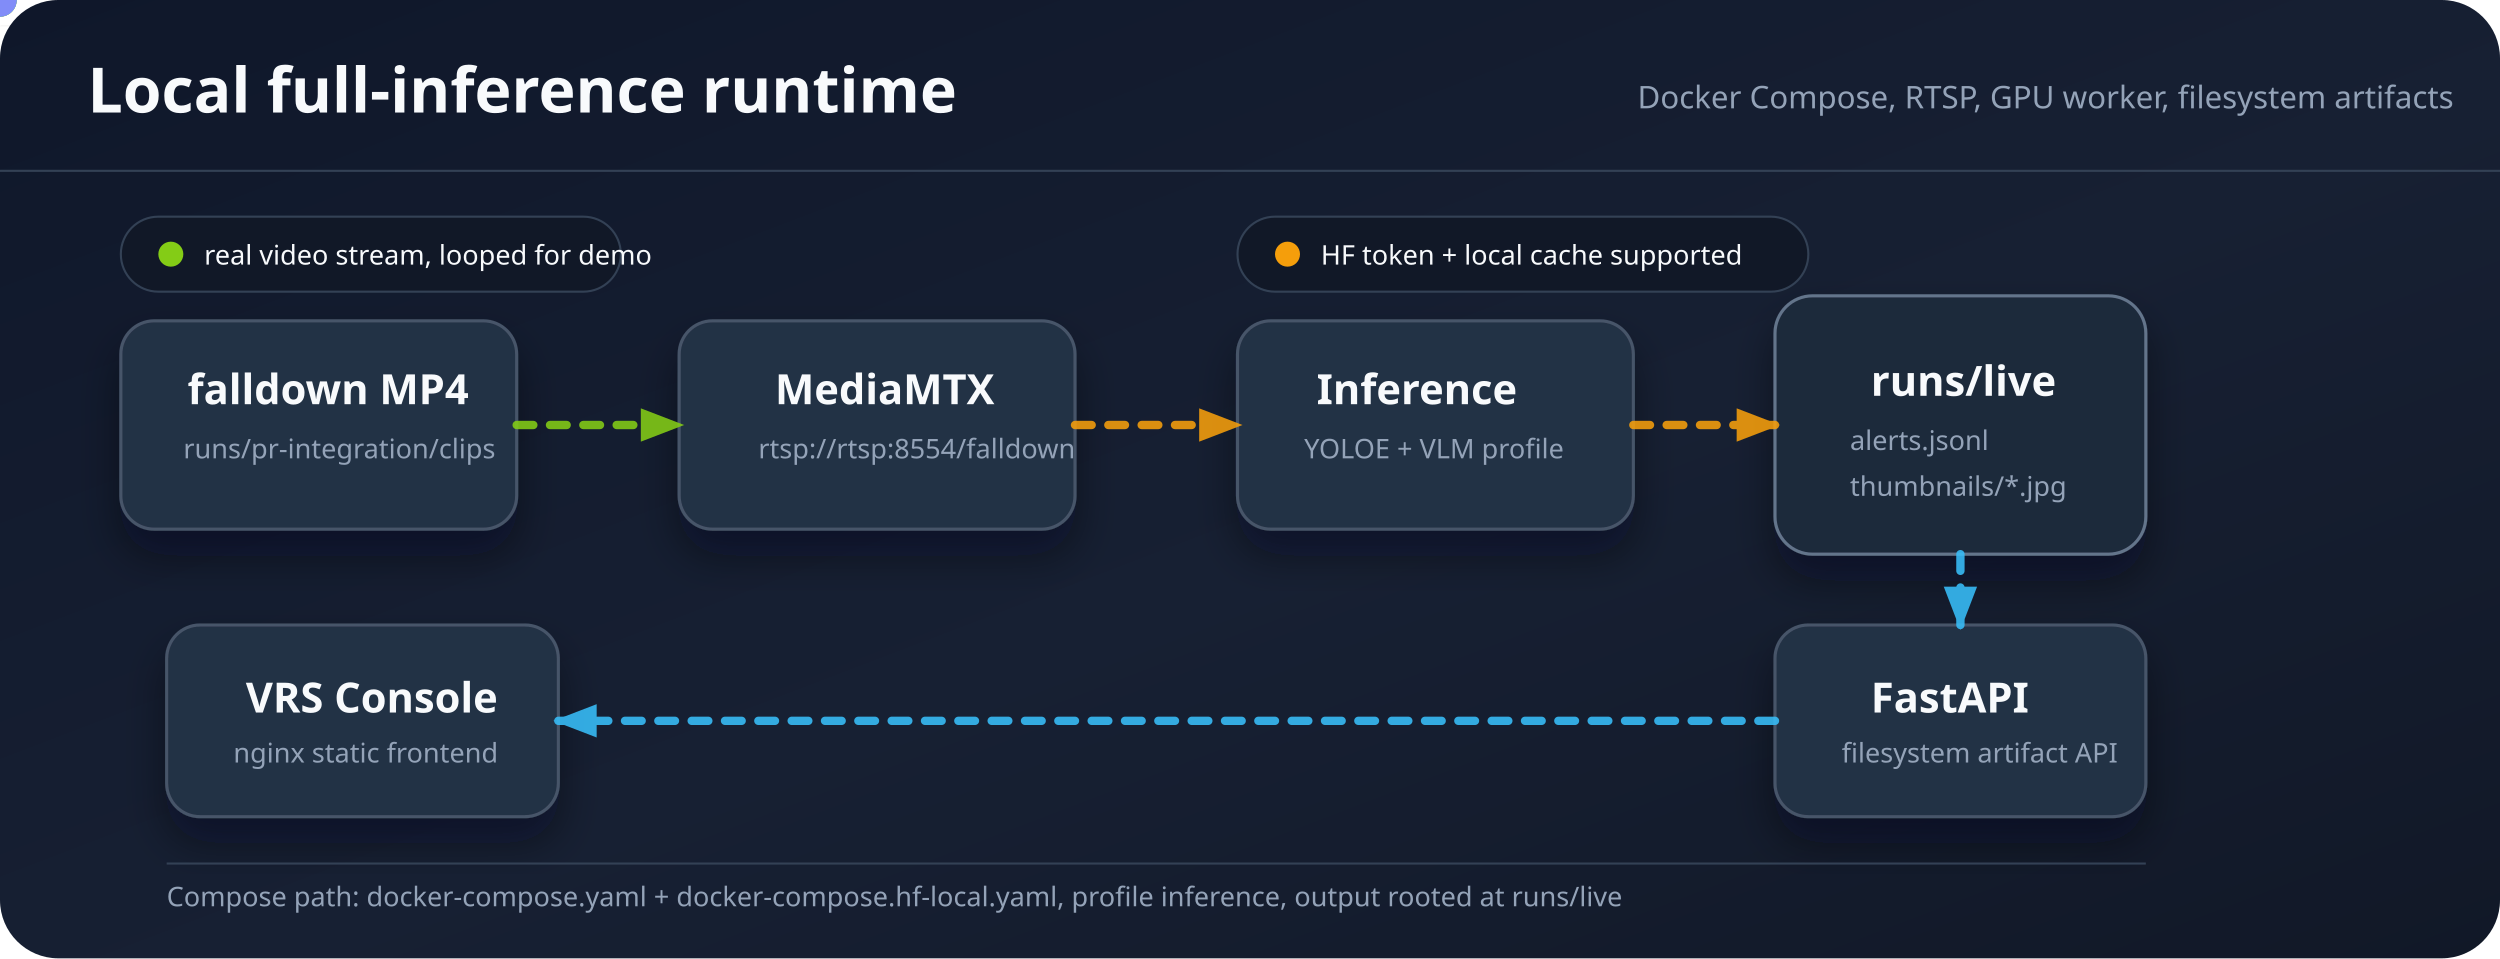
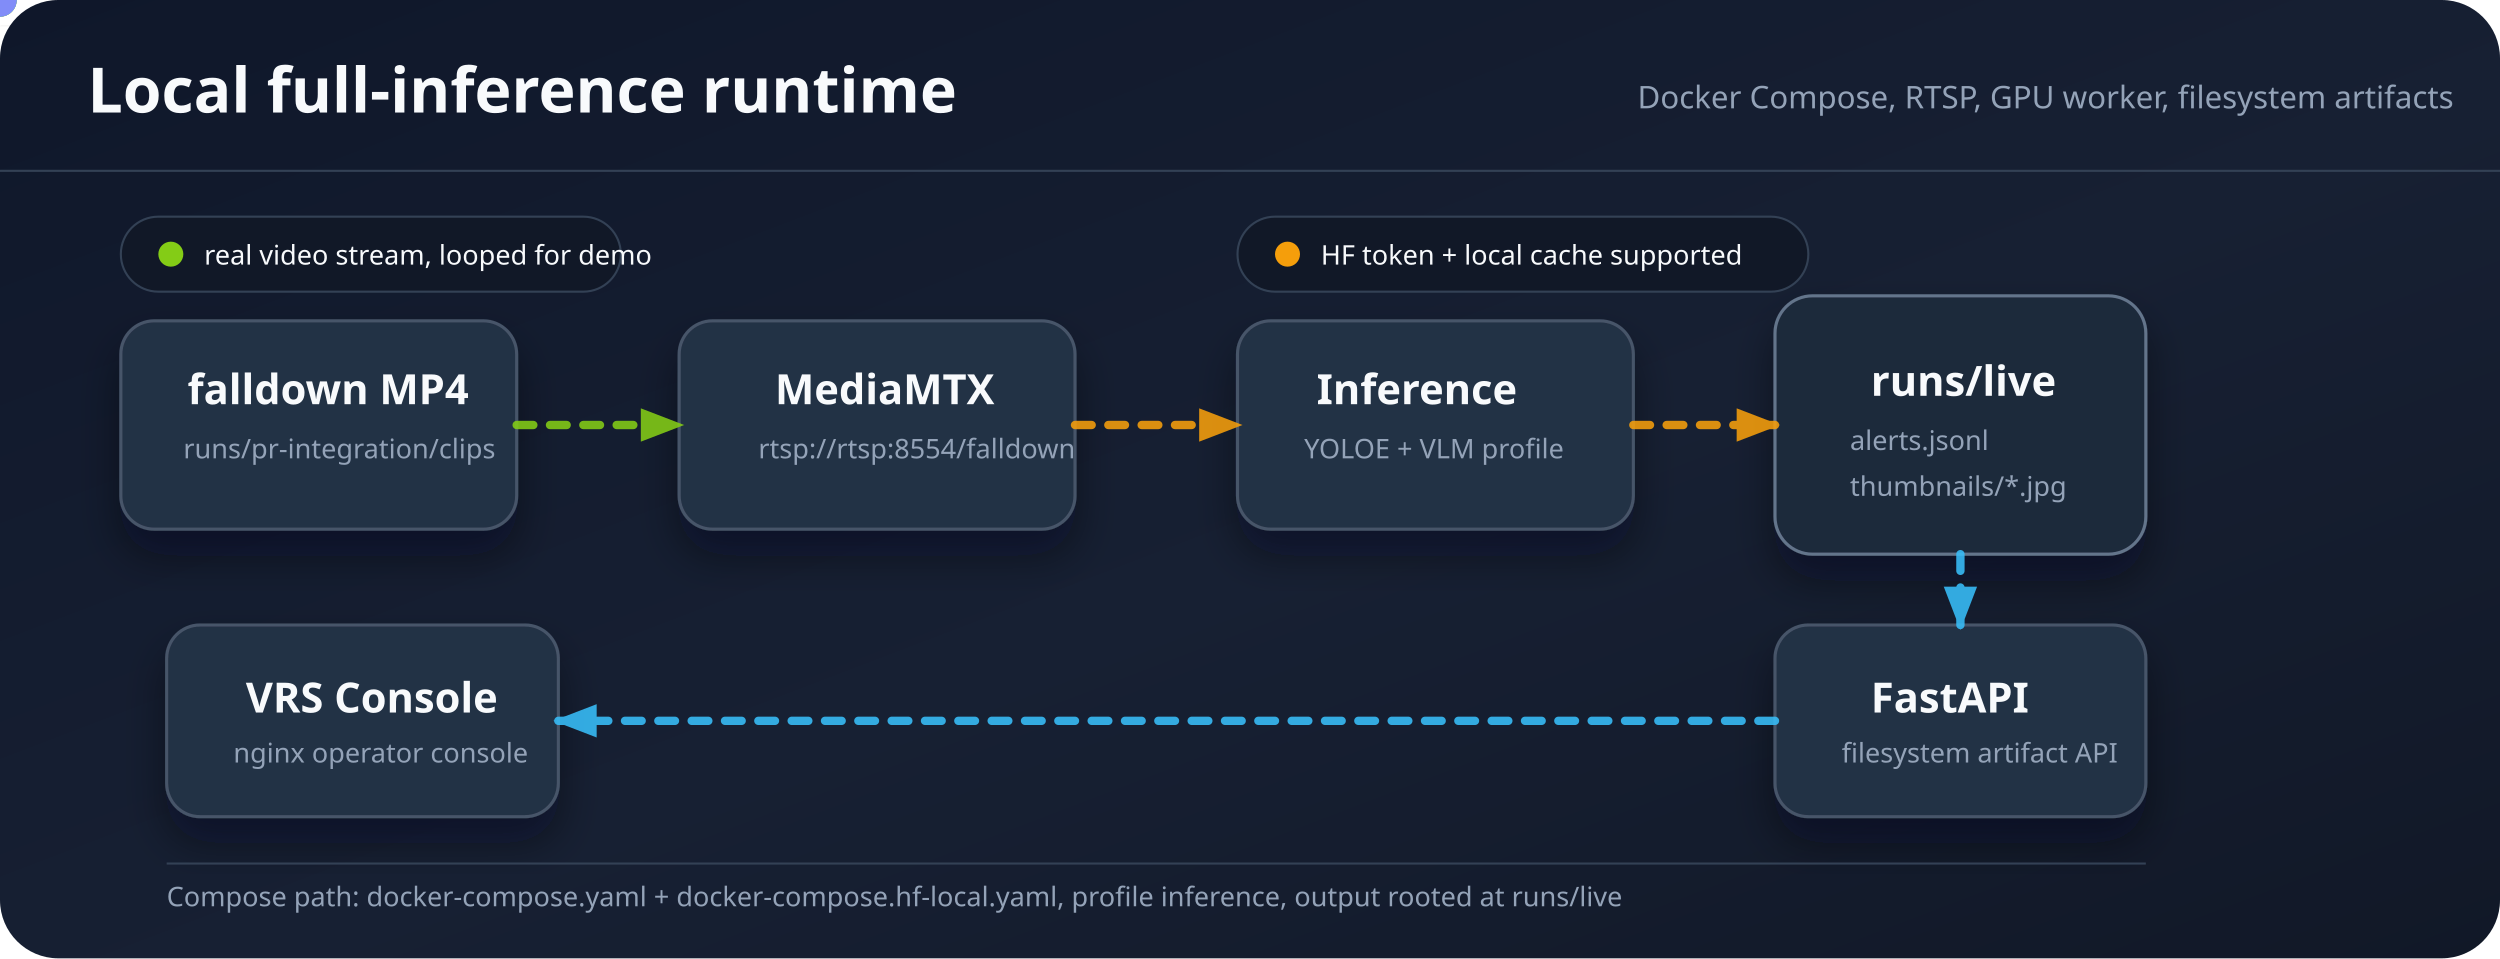
<svg xmlns="http://www.w3.org/2000/svg" width="1200" height="460" viewBox="0 0 1200 460" role="img" aria-labelledby="title desc">
  <defs>
    <linearGradient id="bg" x1="0" y1="0" x2="1" y2="1">
      <stop offset="0" stop-color="#0f172a" />
      <stop offset="0.55" stop-color="#172033" />
      <stop offset="1" stop-color="#111827" />
    </linearGradient>
    <linearGradient id="green" x1="0" y1="0" x2="1" y2="0">
      <stop offset="0" stop-color="#84cc16" />
      <stop offset="1" stop-color="#10b981" />
    </linearGradient>
    <linearGradient id="blue" x1="0" y1="0" x2="1" y2="0">
      <stop offset="0" stop-color="#38bdf8" />
      <stop offset="1" stop-color="#818cf8" />
    </linearGradient>
    <linearGradient id="amber" x1="0" y1="0" x2="1" y2="0">
      <stop offset="0" stop-color="#f59e0b" />
      <stop offset="1" stop-color="#fb7185" />
    </linearGradient>
    <filter id="shadow" x="-20%" y="-30%" width="140%" height="160%">
      <feDropShadow dx="0" dy="12" stdDeviation="10" flood-color="#020617" flood-opacity="0.42" />
    </filter>
    <marker id="arrowGreen" markerWidth="6.5" markerHeight="6.5" refX="4.6" refY="2" orient="auto" markerUnits="strokeWidth">
      <path d="M0,0 L0,4 L5.2,2 z" fill="#84cc16" />
    </marker>
    <marker id="arrowBlue" markerWidth="6.5" markerHeight="6.5" refX="4.6" refY="2" orient="auto" markerUnits="strokeWidth">
      <path d="M0,0 L0,4 L5.2,2 z" fill="#38bdf8" />
    </marker>
    <marker id="arrowAmber" markerWidth="6.5" markerHeight="6.5" refX="4.6" refY="2" orient="auto" markerUnits="strokeWidth">
      <path d="M0,0 L0,4 L5.2,2 z" fill="#f59e0b" />
    </marker>
    <style>
      text{font-family:sans-serif;fill:#f8fafc;font-style:normal}
      .label{fill:#f8fafc;font-style:normal}
      .muted{fill:#94a3b8;font-style:normal}
      .tiny{font-size:13px}
      .small{font-size:15px}
      .medium{font-size:20px;font-weight:700}
      .large{font-size:30px;font-weight:800}
      .box{fill:#243044;stroke:#475569;stroke-width:1.5;filter:url(#shadow)}
      .store{fill:#1e293b;stroke:#64748b;stroke-width:1.5;filter:url(#shadow)}
      .flow{fill:none;stroke-linecap:round;stroke-width:4;stroke-dasharray:8 8;opacity:.88}
      .greenStroke{stroke:#84cc16;marker-end:url(#arrowGreen)}
      .blueStroke{stroke:#38bdf8;marker-end:url(#arrowBlue)}
      .amberStroke{stroke:#f59e0b;marker-end:url(#arrowAmber)}
      .pulse{filter:url(#shadow)}
      @media (prefers-reduced-motion:no-preference){
        .flow{animation:dash 1.65s linear infinite}
        .p1{animation:rtsp 5s linear infinite}
        .p2{animation:infer 5s linear infinite}
        .p3{animation:api 5s linear infinite}
        .p4{animation:ui 5s linear infinite}
      }
      @keyframes dash{to{stroke-dashoffset:-54}}
      @keyframes rtsp{
        0%{transform:translate(128px,205px);opacity:0}
        8%{opacity:1}
        25%{transform:translate(346px,205px);opacity:1}
        33%,100%{transform:translate(346px,205px);opacity:0}
      }
      @keyframes infer{
        0%,25%{transform:translate(498px,205px);opacity:0}
        33%{opacity:1}
        56%{transform:translate(742px,205px);opacity:1}
        64%,100%{transform:translate(742px,205px);opacity:0}
      }
      @keyframes api{
        0%,56%{transform:translate(835px,205px);opacity:0}
        64%{opacity:1}
        78%{transform:translate(958px,268px);opacity:1}
        86%,100%{transform:translate(958px,268px);opacity:0}
      }
      @keyframes ui{
        0%,70%{transform:translate(958px,268px);opacity:0}
        78%{opacity:1}
        94%{transform:translate(958px,348px);opacity:1}
        100%{transform:translate(958px,348px);opacity:0}
      }
    </style>
  </defs>
  <rect width="1200" height="460" rx="28" fill="url(#bg)" />
  <path d="M0 82H1200" stroke="#334155" stroke-width="1" />
  <text fill="#f8fafc" class="label large" x="42" y="54">Local full-inference runtime</text>
  <text fill="#94a3b8" class="label muted small" x="786" y="52">Docker Compose, RTSP, GPU worker, filesystem artifacts</text>
  <rect class="box" x="58" y="154" width="190" height="100" rx="16" />
  <text fill="#f8fafc" class="label medium" x="90" y="194">falldown MP4</text>
  <text fill="#94a3b8" class="label muted tiny" x="88" y="220">runs/pr-integration/clips</text>
  <rect class="box" x="326" y="154" width="190" height="100" rx="16" />
  <text fill="#f8fafc" class="label medium" x="372" y="194">MediaMTX</text>
  <text fill="#94a3b8" class="label muted tiny" x="364" y="220">rtsp://rtsp:8554/falldown</text>
  <rect class="box" x="594" y="154" width="190" height="100" rx="16" />
  <text fill="#f8fafc" class="label medium" x="632" y="194">Inference</text>
  <text fill="#94a3b8" class="label muted tiny" x="626" y="220">YOLOE + VLM profile</text>
  <rect class="store" x="852" y="142" width="178" height="124" rx="18" />
  <text fill="#f8fafc" class="label medium" x="898" y="190">runs/live</text>
  <text fill="#94a3b8" class="label muted tiny" x="888" y="216">alerts.jsonl</text>
  <text fill="#94a3b8" class="label muted tiny" x="888" y="238">thumbnails/*.jpg</text>
  <rect class="box" x="852" y="300" width="178" height="92" rx="16" />
  <text fill="#f8fafc" class="label medium" x="898" y="342">FastAPI</text>
  <text fill="#94a3b8" class="label muted tiny" x="884" y="366">filesystem artifact API</text>
  <rect class="box" x="80" y="300" width="188" height="92" rx="16" />
  <text fill="#f8fafc" class="label medium" x="118" y="342">VRS Console</text>
-   <text fill="#94a3b8" class="label muted tiny" x="112" y="366">nginx static frontend</text>
+   <text fill="#94a3b8" class="label muted tiny" x="112" y="366">nginx operator console</text>
  <path class="flow greenStroke" d="M248 204H326" fill="none" stroke="#84cc16" stroke-width="4" stroke-dasharray="8 8" stroke-linecap="round" opacity=".88" marker-end="url(#arrowGreen)" />
  <path class="flow amberStroke" d="M516 204H594" fill="none" stroke="#f59e0b" stroke-width="4" stroke-dasharray="8 8" stroke-linecap="round" opacity=".88" marker-end="url(#arrowAmber)" />
  <path class="flow amberStroke" d="M784 204H852" fill="none" stroke="#f59e0b" stroke-width="4" stroke-dasharray="8 8" stroke-linecap="round" opacity=".88" marker-end="url(#arrowAmber)" />
  <path class="flow blueStroke" d="M941 266V300" fill="none" stroke="#38bdf8" stroke-width="4" stroke-dasharray="8 8" stroke-linecap="round" opacity=".88" marker-end="url(#arrowBlue)" />
  <path class="flow blueStroke" d="M852 346H268" fill="none" stroke="#38bdf8" stroke-width="4" stroke-dasharray="8 8" stroke-linecap="round" opacity=".88" marker-end="url(#arrowBlue)" />
  <circle class="pulse p1" r="8" fill="#84cc16" />
  <circle class="pulse p2" r="8" fill="#f59e0b" />
  <circle class="pulse p3" r="8" fill="#38bdf8" />
  <circle class="pulse p4" r="8" fill="#818cf8" />
  <rect x="58" y="104" width="240" height="36" rx="18" fill="#111827" stroke="#334155" />
  <circle cx="82" cy="122" r="6" fill="#84cc16" />
  <text fill="#f8fafc" class="label tiny" x="98" y="127">real video stream, looped for demo</text>
  <rect x="594" y="104" width="274" height="36" rx="18" fill="#111827" stroke="#334155" />
  <circle cx="618" cy="122" r="6" fill="#f59e0b" />
  <text fill="#f8fafc" class="label tiny" x="634" y="127">HF token + local cache supported</text>
  <rect x="80" y="414" width="950" height="1" fill="#334155" />
  <text fill="#94a3b8" class="label muted tiny" x="80" y="435">Compose path: docker-compose.yaml + docker-compose.hf-local.yaml, profile inference, output rooted at runs/live</text>
</svg>
